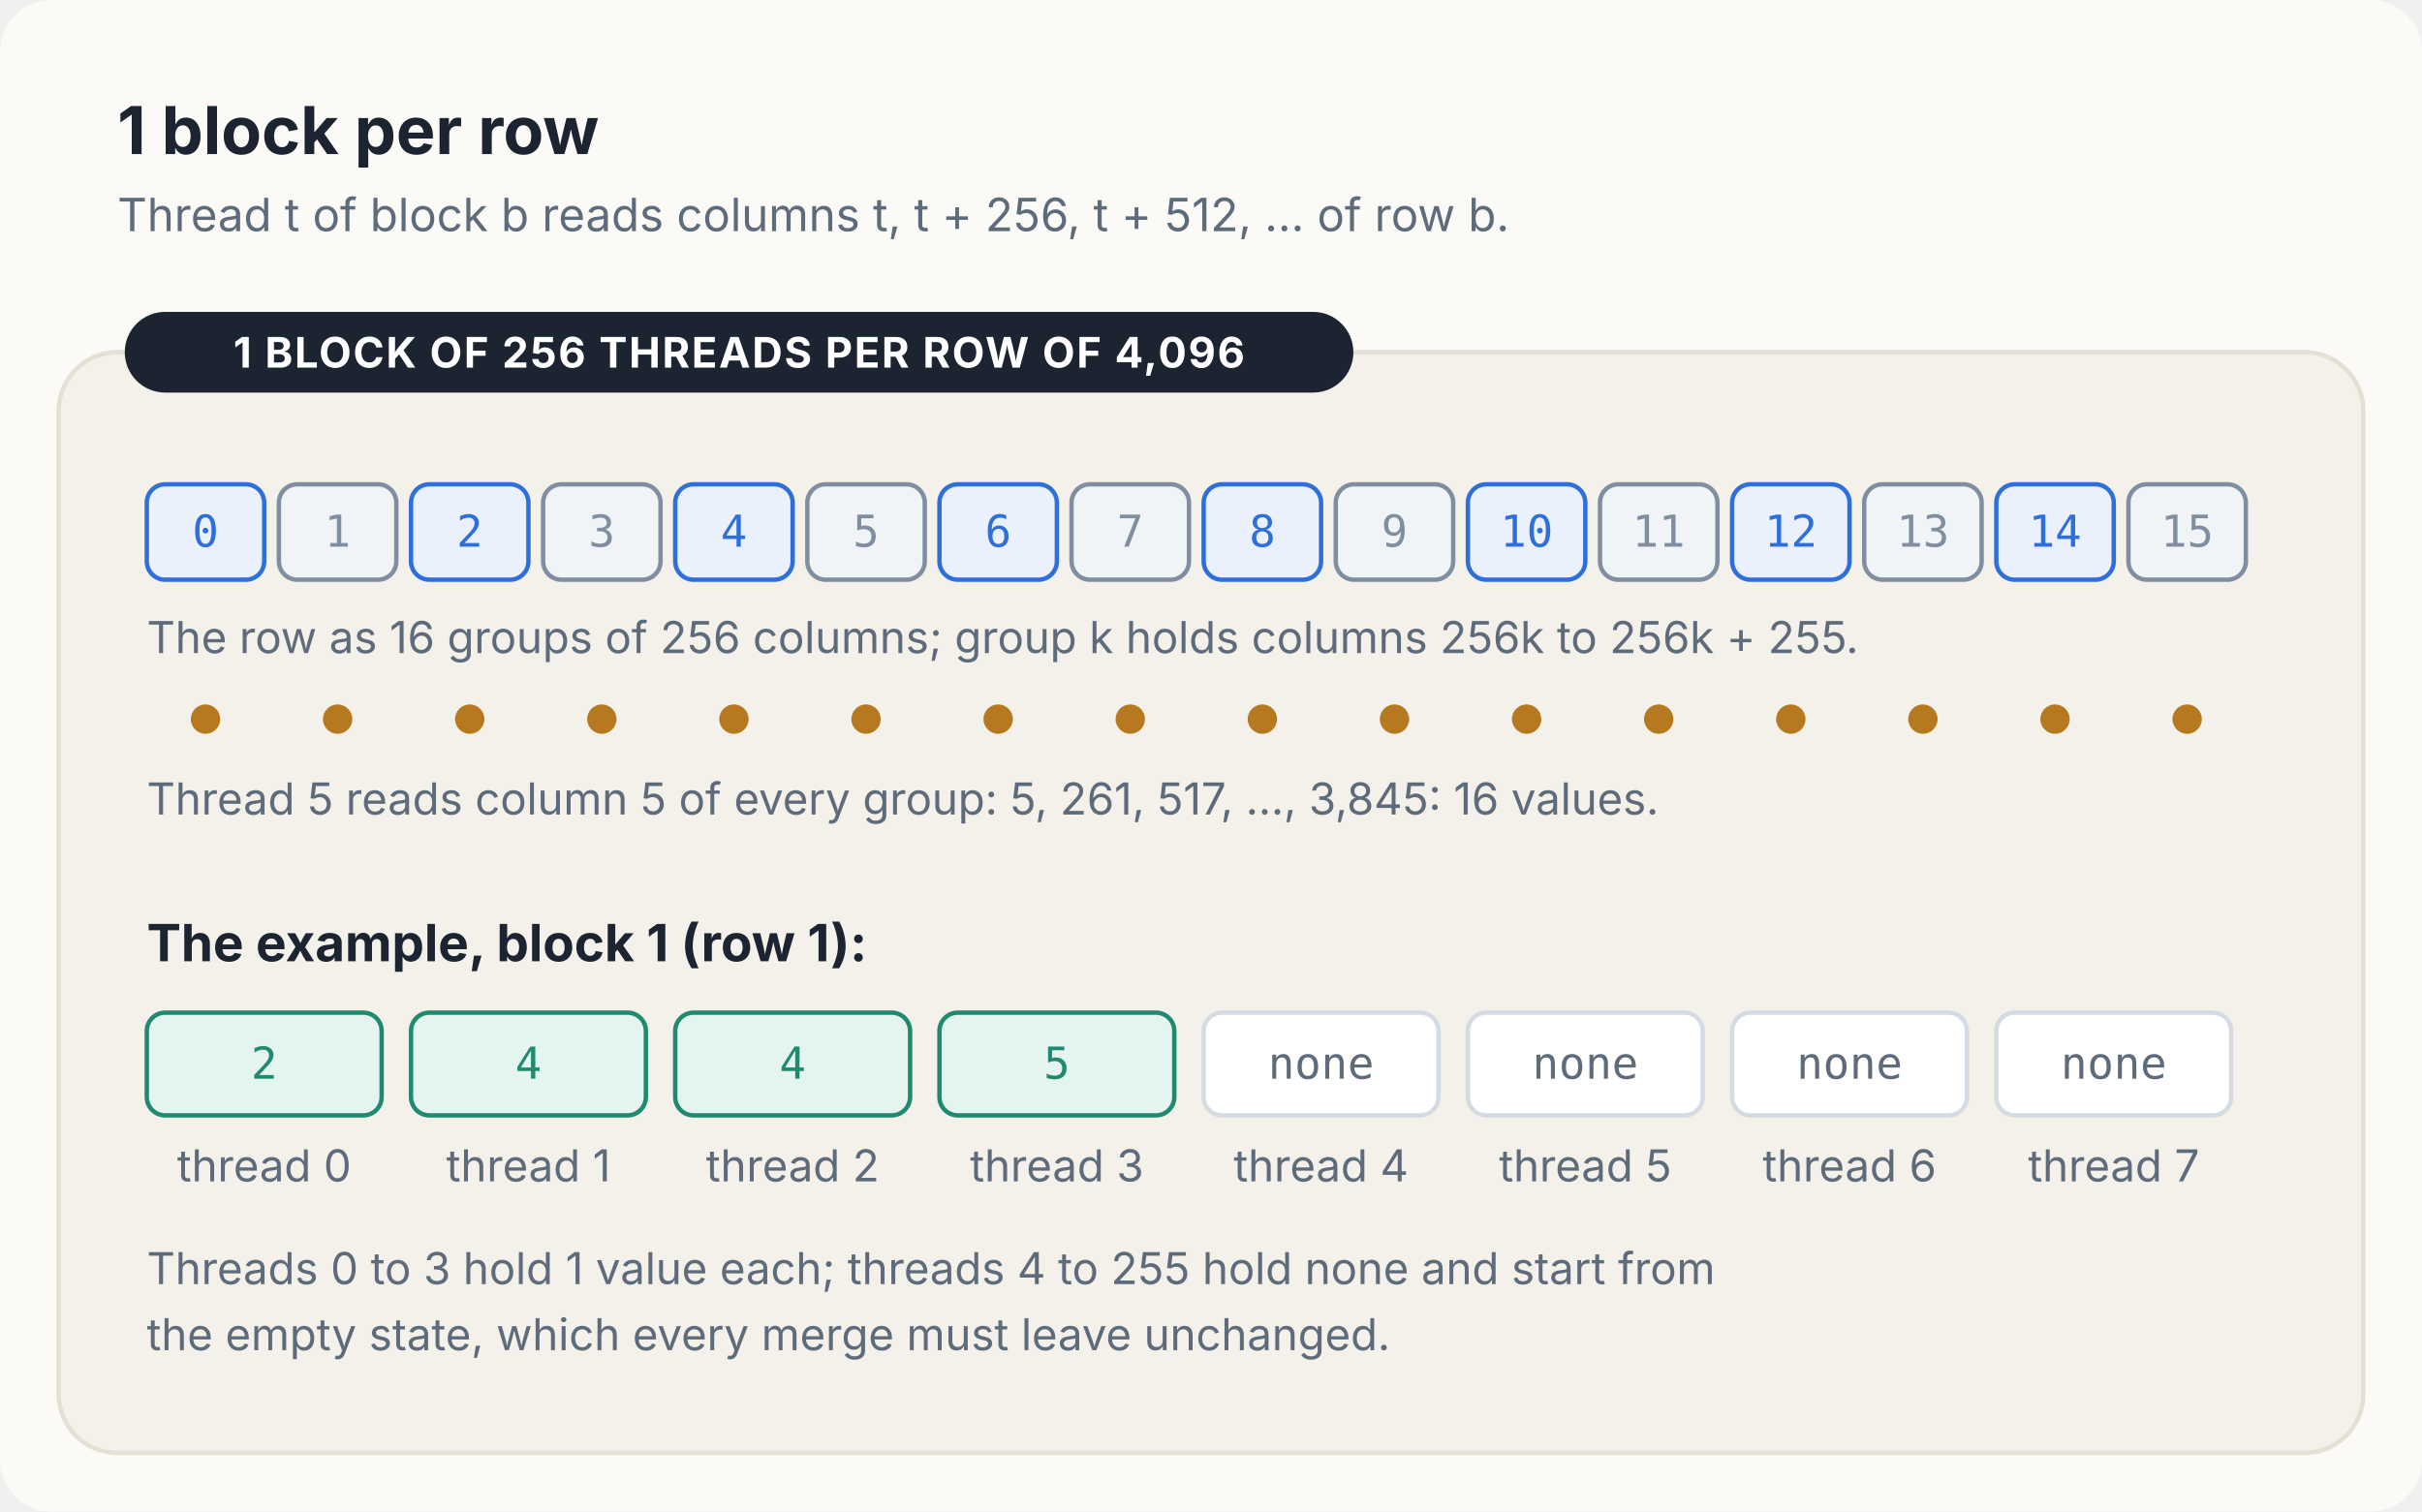
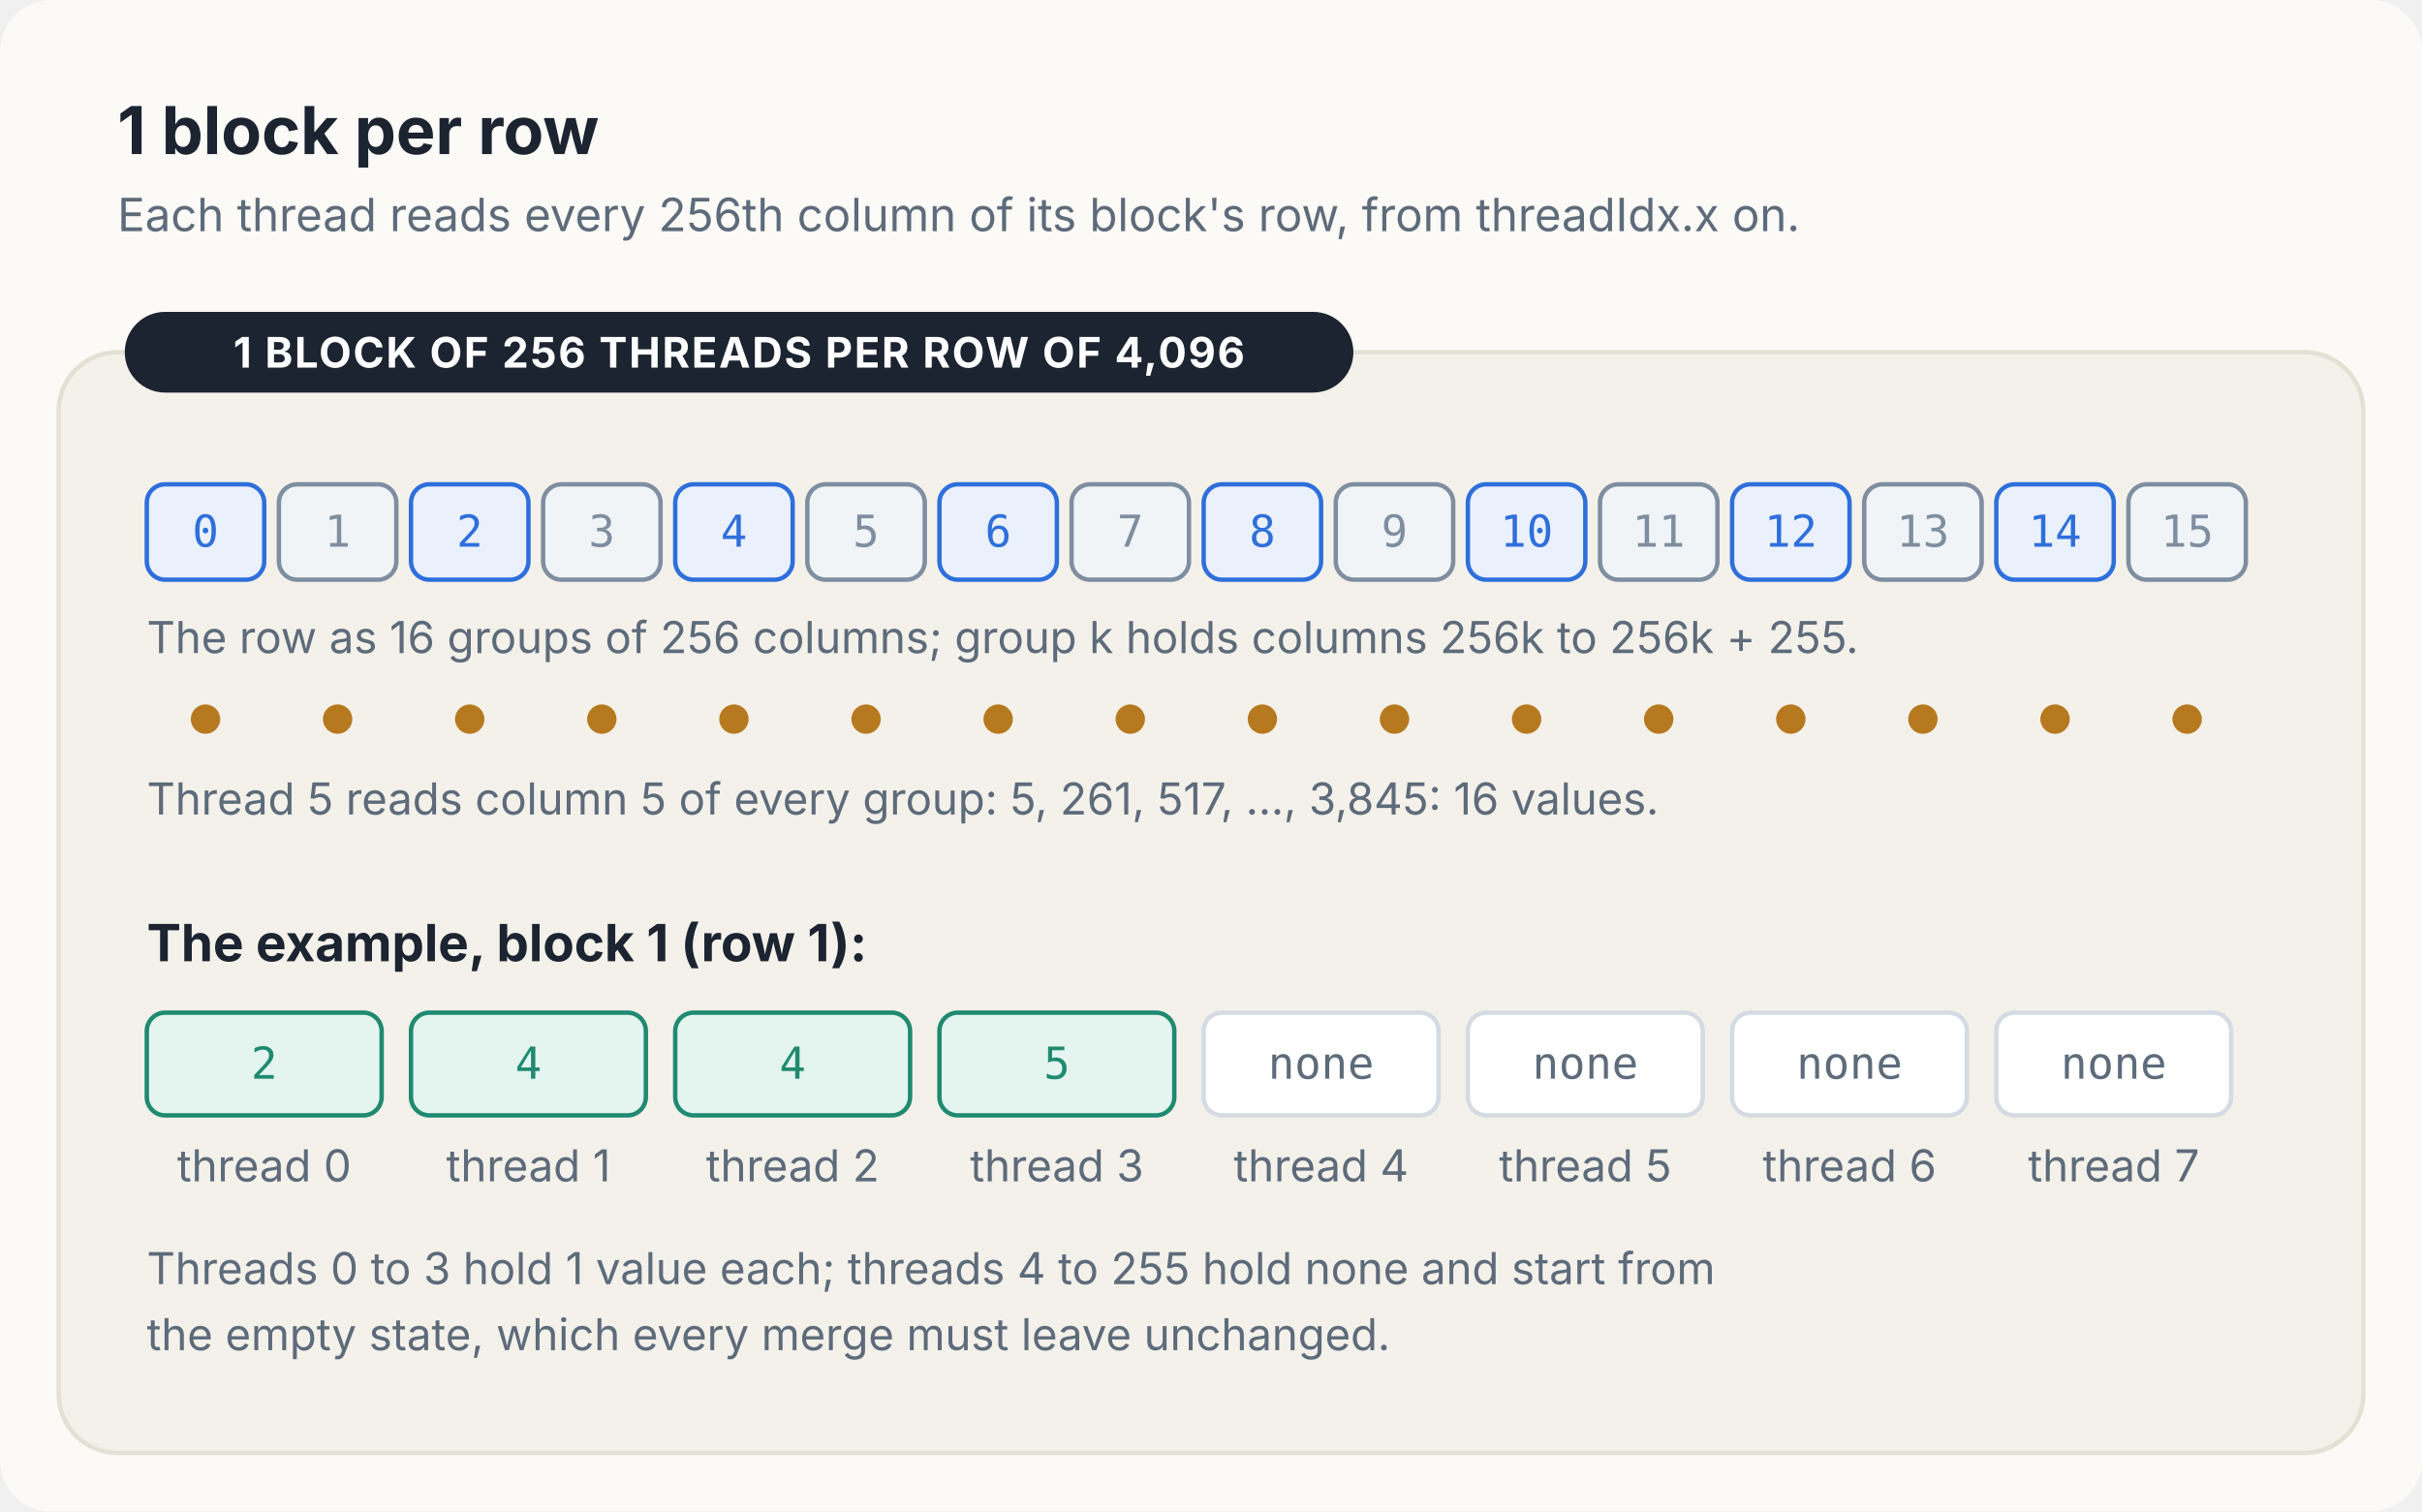
<svg xmlns="http://www.w3.org/2000/svg" viewBox="0 0 660 412" width="660" height="412" role="img" aria-label="A row of 4,096 columns drawn as 16 groups of 256. Thread 5 reads column 5 of every group, 16 values in all. Below, block 1 of the example: threads 0 to 3 hold 2, 4, 4 and 5, and threads 4 to 255 hold no value.">
  <style>
    text { font-family: Inter, "Segoe UI", "Helvetica Neue", Helvetica, Arial, sans-serif; fill: #1B2430; }
    .title { font-size: 18px; font-weight: 650; }
    .lede { font-size: 12.5px; fill: #5D6B7A; }
    .name { font-size: 14px; font-weight: 650; }
    .sub { font-size: 12px; fill: #5D6B7A; }
    .note { font-size: 12px; fill: #5D6B7A; }
    .tab { font-size: 11.5px; font-weight: 650; letter-spacing: 0.04em; fill: #5D6B7A; }
    .mono { font-family: "JetBrains Mono", "SF Mono", Menlo, Consolas, monospace; font-size: 12px; }
    .dim { fill: #8794A3; }
    .strong { font-weight: 700; }
    .trap { fill: #CF4526; font-weight: 700; }
    .pill { font-size: 11px; font-weight: 600; }
    .wire { fill: none; stroke: #3F5873; stroke-width: 1.8; stroke-linecap: round; stroke-linejoin: round; }
    .wire.danger { stroke: #CF4526; stroke-dasharray: 6 5; }
    .wire.idle { stroke: #7F8EA0; stroke-dasharray: 2 5; }
  </style>
  <defs>
    <filter id="lift" x="-10%" y="-10%" width="120%" height="135%">
      <feDropShadow dx="0" dy="2" stdDeviation="3" flood-color="#1B2430" flood-opacity="0.13" />
    </filter>
    <linearGradient id="thor-body" x1="0" y1="0" x2="0" y2="1">
      <stop offset="0" stop-color="#C6CCD5" />
      <stop offset="1" stop-color="#979EA9" />
    </linearGradient>
    <linearGradient id="switch-body" x1="0" y1="0" x2="0" y2="1">
      <stop offset="0" stop-color="#3B4656" />
      <stop offset="1" stop-color="#232B37" />
    </linearGradient>
    <marker id="head" viewBox="0 0 10 10" refX="8.5" refY="5" markerUnits="userSpaceOnUse" markerWidth="11" markerHeight="11" orient="auto">
      <path d="M0.5,1 L9,5 L0.5,9 Z" fill="#3F5873" />
    </marker>
    <marker id="head-danger" viewBox="0 0 10 10" refX="8.5" refY="5" markerUnits="userSpaceOnUse" markerWidth="11" markerHeight="11" orient="auto">
      <path d="M0.5,1 L9,5 L0.5,9 Z" fill="#CF4526" />
    </marker>
    <marker id="head-idle" viewBox="0 0 10 10" refX="8.5" refY="5" markerUnits="userSpaceOnUse" markerWidth="11" markerHeight="11" orient="auto">
      <path d="M0.5,1 L9,5 L0.5,9 Z" fill="#7F8EA0" />
    </marker>
  </defs>
  <rect width="660" height="412" rx="14" fill="#FBFAF6" />
  <text x="32.0" y="42.0" class="title" text-anchor="start" xml:space="preserve">1 block per row</text>
-   <text x="32.0" y="63.0" class="lede" text-anchor="start" xml:space="preserve">Thread t of block b reads columns t, t + 256, t + 512, ... of row b.</text>
+   <text x="32.0" y="63.0" class="lede" text-anchor="start" xml:space="preserve">Each thread reads every 256th column of its block's row, from threadIdx.x on.</text>
  <rect x="16" y="96" width="628" height="300" rx="16" fill="#F3F1EA" stroke="#E4E0D4" stroke-width="1.2" />
  <rect x="34" y="85" width="334.8" height="22" rx="11" fill="#1B2430" />
  <text x="201.4" y="100.2" class="tab" text-anchor="middle" style="fill:#FFFFFF" xml:space="preserve">1 BLOCK OF 256 THREADS PER ROW OF 4,096</text>
  <rect x="40.0" y="132.0" width="32.0" height="26.0" rx="5" fill="#EAF1FD" stroke="#2F6FDB" stroke-width="1.2" />
  <text x="56.0" y="149.0" class="mono" text-anchor="middle" style="fill:#2F6FDB" xml:space="preserve">0</text>
  <rect x="76.0" y="132.0" width="32.0" height="26.0" rx="5" fill="#F1F4F7" stroke="#7F8EA0" stroke-width="1.2" />
  <text x="92.0" y="149.0" class="mono" text-anchor="middle" style="fill:#7F8EA0" xml:space="preserve">1</text>
  <rect x="112.0" y="132.0" width="32.0" height="26.0" rx="5" fill="#EAF1FD" stroke="#2F6FDB" stroke-width="1.2" />
  <text x="128.0" y="149.0" class="mono" text-anchor="middle" style="fill:#2F6FDB" xml:space="preserve">2</text>
  <rect x="148.0" y="132.0" width="32.0" height="26.0" rx="5" fill="#F1F4F7" stroke="#7F8EA0" stroke-width="1.2" />
  <text x="164.0" y="149.0" class="mono" text-anchor="middle" style="fill:#7F8EA0" xml:space="preserve">3</text>
  <rect x="184.0" y="132.0" width="32.0" height="26.0" rx="5" fill="#EAF1FD" stroke="#2F6FDB" stroke-width="1.2" />
  <text x="200.0" y="149.0" class="mono" text-anchor="middle" style="fill:#2F6FDB" xml:space="preserve">4</text>
  <rect x="220.0" y="132.0" width="32.0" height="26.0" rx="5" fill="#F1F4F7" stroke="#7F8EA0" stroke-width="1.2" />
  <text x="236.0" y="149.0" class="mono" text-anchor="middle" style="fill:#7F8EA0" xml:space="preserve">5</text>
  <rect x="256.0" y="132.0" width="32.0" height="26.0" rx="5" fill="#EAF1FD" stroke="#2F6FDB" stroke-width="1.2" />
  <text x="272.0" y="149.0" class="mono" text-anchor="middle" style="fill:#2F6FDB" xml:space="preserve">6</text>
  <rect x="292.0" y="132.0" width="32.0" height="26.0" rx="5" fill="#F1F4F7" stroke="#7F8EA0" stroke-width="1.2" />
  <text x="308.0" y="149.0" class="mono" text-anchor="middle" style="fill:#7F8EA0" xml:space="preserve">7</text>
  <rect x="328.0" y="132.0" width="32.0" height="26.0" rx="5" fill="#EAF1FD" stroke="#2F6FDB" stroke-width="1.2" />
  <text x="344.0" y="149.0" class="mono" text-anchor="middle" style="fill:#2F6FDB" xml:space="preserve">8</text>
  <rect x="364.0" y="132.0" width="32.0" height="26.0" rx="5" fill="#F1F4F7" stroke="#7F8EA0" stroke-width="1.2" />
  <text x="380.0" y="149.0" class="mono" text-anchor="middle" style="fill:#7F8EA0" xml:space="preserve">9</text>
  <rect x="400.0" y="132.0" width="32.0" height="26.0" rx="5" fill="#EAF1FD" stroke="#2F6FDB" stroke-width="1.2" />
  <text x="416.0" y="149.0" class="mono" text-anchor="middle" style="fill:#2F6FDB" xml:space="preserve">10</text>
  <rect x="436.0" y="132.0" width="32.0" height="26.0" rx="5" fill="#F1F4F7" stroke="#7F8EA0" stroke-width="1.2" />
  <text x="452.0" y="149.0" class="mono" text-anchor="middle" style="fill:#7F8EA0" xml:space="preserve">11</text>
  <rect x="472.0" y="132.0" width="32.0" height="26.0" rx="5" fill="#EAF1FD" stroke="#2F6FDB" stroke-width="1.2" />
  <text x="488.0" y="149.0" class="mono" text-anchor="middle" style="fill:#2F6FDB" xml:space="preserve">12</text>
  <rect x="508.0" y="132.0" width="32.0" height="26.0" rx="5" fill="#F1F4F7" stroke="#7F8EA0" stroke-width="1.2" />
  <text x="524.0" y="149.0" class="mono" text-anchor="middle" style="fill:#7F8EA0" xml:space="preserve">13</text>
  <rect x="544.0" y="132.0" width="32.0" height="26.0" rx="5" fill="#EAF1FD" stroke="#2F6FDB" stroke-width="1.2" />
  <text x="560.0" y="149.0" class="mono" text-anchor="middle" style="fill:#2F6FDB" xml:space="preserve">14</text>
  <rect x="580.0" y="132.0" width="32.0" height="26.0" rx="5" fill="#F1F4F7" stroke="#7F8EA0" stroke-width="1.2" />
  <text x="596.0" y="149.0" class="mono" text-anchor="middle" style="fill:#7F8EA0" xml:space="preserve">15</text>
  <text x="40.0" y="178.0" class="note" text-anchor="start" xml:space="preserve">The row as 16 groups of 256 columns; group k holds columns 256k to 256k + 255.</text>
  <circle cx="56.0" cy="196" r="4" fill="#B7791F" />
  <circle cx="92.0" cy="196" r="4" fill="#B7791F" />
  <circle cx="128.0" cy="196" r="4" fill="#B7791F" />
  <circle cx="164.0" cy="196" r="4" fill="#B7791F" />
  <circle cx="200.0" cy="196" r="4" fill="#B7791F" />
  <circle cx="236.0" cy="196" r="4" fill="#B7791F" />
  <circle cx="272.0" cy="196" r="4" fill="#B7791F" />
  <circle cx="308.0" cy="196" r="4" fill="#B7791F" />
  <circle cx="344.0" cy="196" r="4" fill="#B7791F" />
  <circle cx="380.0" cy="196" r="4" fill="#B7791F" />
  <circle cx="416.0" cy="196" r="4" fill="#B7791F" />
  <circle cx="452.0" cy="196" r="4" fill="#B7791F" />
  <circle cx="488.0" cy="196" r="4" fill="#B7791F" />
  <circle cx="524.0" cy="196" r="4" fill="#B7791F" />
  <circle cx="560.0" cy="196" r="4" fill="#B7791F" />
  <circle cx="596.0" cy="196" r="4" fill="#B7791F" />
  <text x="40.0" y="222.0" class="note" text-anchor="start" xml:space="preserve">Thread 5 reads column 5 of every group: 5, 261, 517, ..., 3,845: 16 values.</text>
  <text x="40.0" y="262.0" class="name" text-anchor="start" xml:space="preserve">The example, block 1 (row 1):</text>
  <rect x="40.0" y="276.0" width="64.0" height="28.0" rx="5" fill="#E4F4EF" stroke="#1F8A70" stroke-width="1.2" />
  <text x="72.0" y="294.0" class="mono" text-anchor="middle" style="fill:#1F8A70" xml:space="preserve">2</text>
  <text x="72.0" y="322.0" class="note" text-anchor="middle" xml:space="preserve">thread 0</text>
  <rect x="112.0" y="276.0" width="64.0" height="28.0" rx="5" fill="#E4F4EF" stroke="#1F8A70" stroke-width="1.2" />
  <text x="144.0" y="294.0" class="mono" text-anchor="middle" style="fill:#1F8A70" xml:space="preserve">4</text>
  <text x="144.0" y="322.0" class="note" text-anchor="middle" xml:space="preserve">thread 1</text>
  <rect x="184.0" y="276.0" width="64.0" height="28.0" rx="5" fill="#E4F4EF" stroke="#1F8A70" stroke-width="1.2" />
  <text x="216.0" y="294.0" class="mono" text-anchor="middle" style="fill:#1F8A70" xml:space="preserve">4</text>
  <text x="216.0" y="322.0" class="note" text-anchor="middle" xml:space="preserve">thread 2</text>
  <rect x="256.0" y="276.0" width="64.0" height="28.0" rx="5" fill="#E4F4EF" stroke="#1F8A70" stroke-width="1.2" />
  <text x="288.0" y="294.0" class="mono" text-anchor="middle" style="fill:#1F8A70" xml:space="preserve">5</text>
  <text x="288.0" y="322.0" class="note" text-anchor="middle" xml:space="preserve">thread 3</text>
  <rect x="328.0" y="276.0" width="64.0" height="28.0" rx="5" fill="#FFFFFF" stroke="#D5DBE3" stroke-width="1.2" />
  <text x="360.0" y="294.0" class="mono" text-anchor="middle" style="fill:#5D6B7A" xml:space="preserve">none</text>
  <text x="360.0" y="322.0" class="note" text-anchor="middle" xml:space="preserve">thread 4</text>
  <rect x="400.0" y="276.0" width="64.0" height="28.0" rx="5" fill="#FFFFFF" stroke="#D5DBE3" stroke-width="1.2" />
  <text x="432.0" y="294.0" class="mono" text-anchor="middle" style="fill:#5D6B7A" xml:space="preserve">none</text>
  <text x="432.0" y="322.0" class="note" text-anchor="middle" xml:space="preserve">thread 5</text>
  <rect x="472.0" y="276.0" width="64.0" height="28.0" rx="5" fill="#FFFFFF" stroke="#D5DBE3" stroke-width="1.2" />
  <text x="504.0" y="294.0" class="mono" text-anchor="middle" style="fill:#5D6B7A" xml:space="preserve">none</text>
  <text x="504.0" y="322.0" class="note" text-anchor="middle" xml:space="preserve">thread 6</text>
  <rect x="544.0" y="276.0" width="64.0" height="28.0" rx="5" fill="#FFFFFF" stroke="#D5DBE3" stroke-width="1.2" />
  <text x="576.0" y="294.0" class="mono" text-anchor="middle" style="fill:#5D6B7A" xml:space="preserve">none</text>
  <text x="576.0" y="322.0" class="note" text-anchor="middle" xml:space="preserve">thread 7</text>
  <text x="40.0" y="350.0" class="note" text-anchor="start" xml:space="preserve">Threads 0 to 3 hold 1 value each; threads 4 to 255 hold none and start from</text>
  <text x="40.0" y="368.0" class="note" text-anchor="start" xml:space="preserve">the empty state, which every merge must leave unchanged.</text>
</svg>
